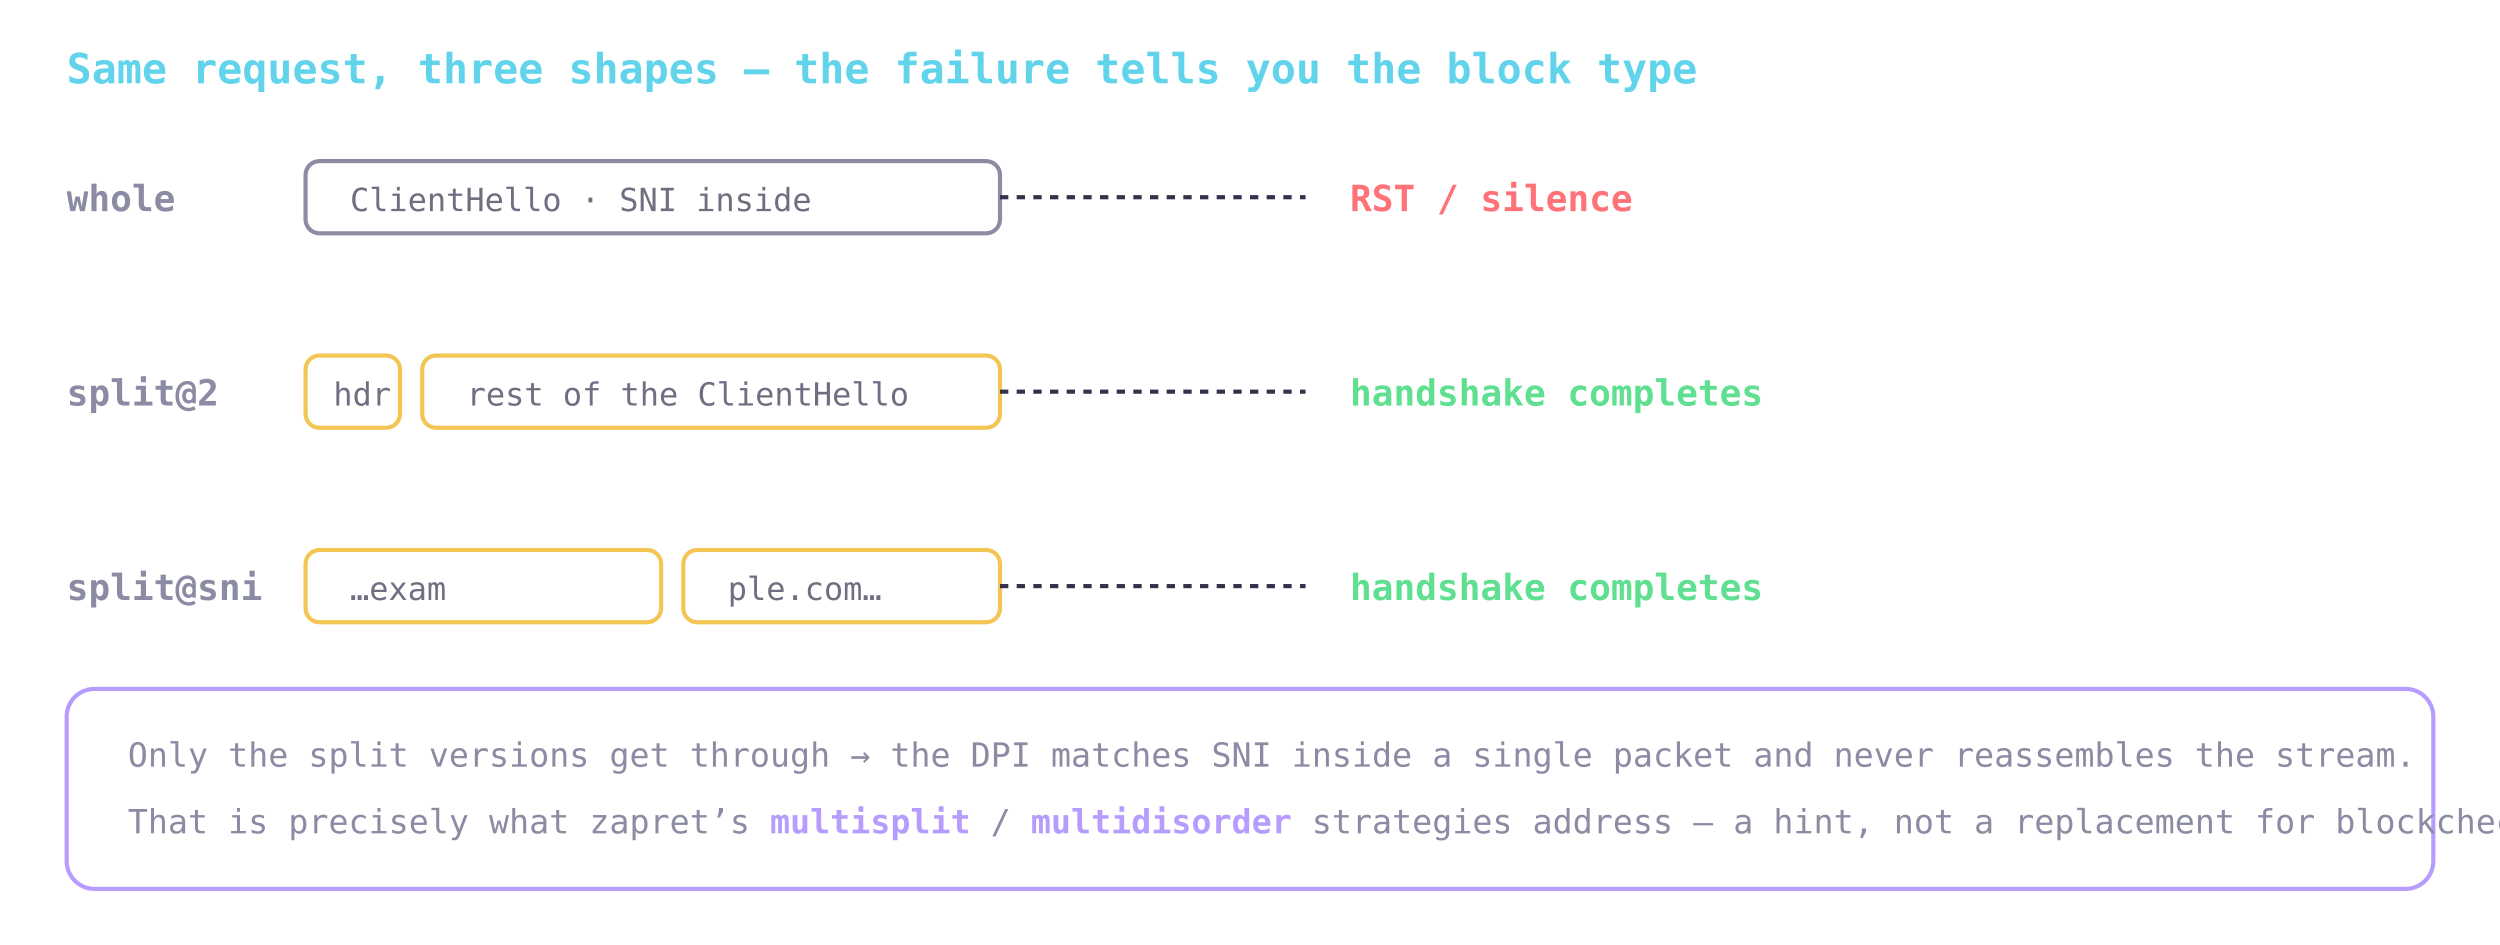
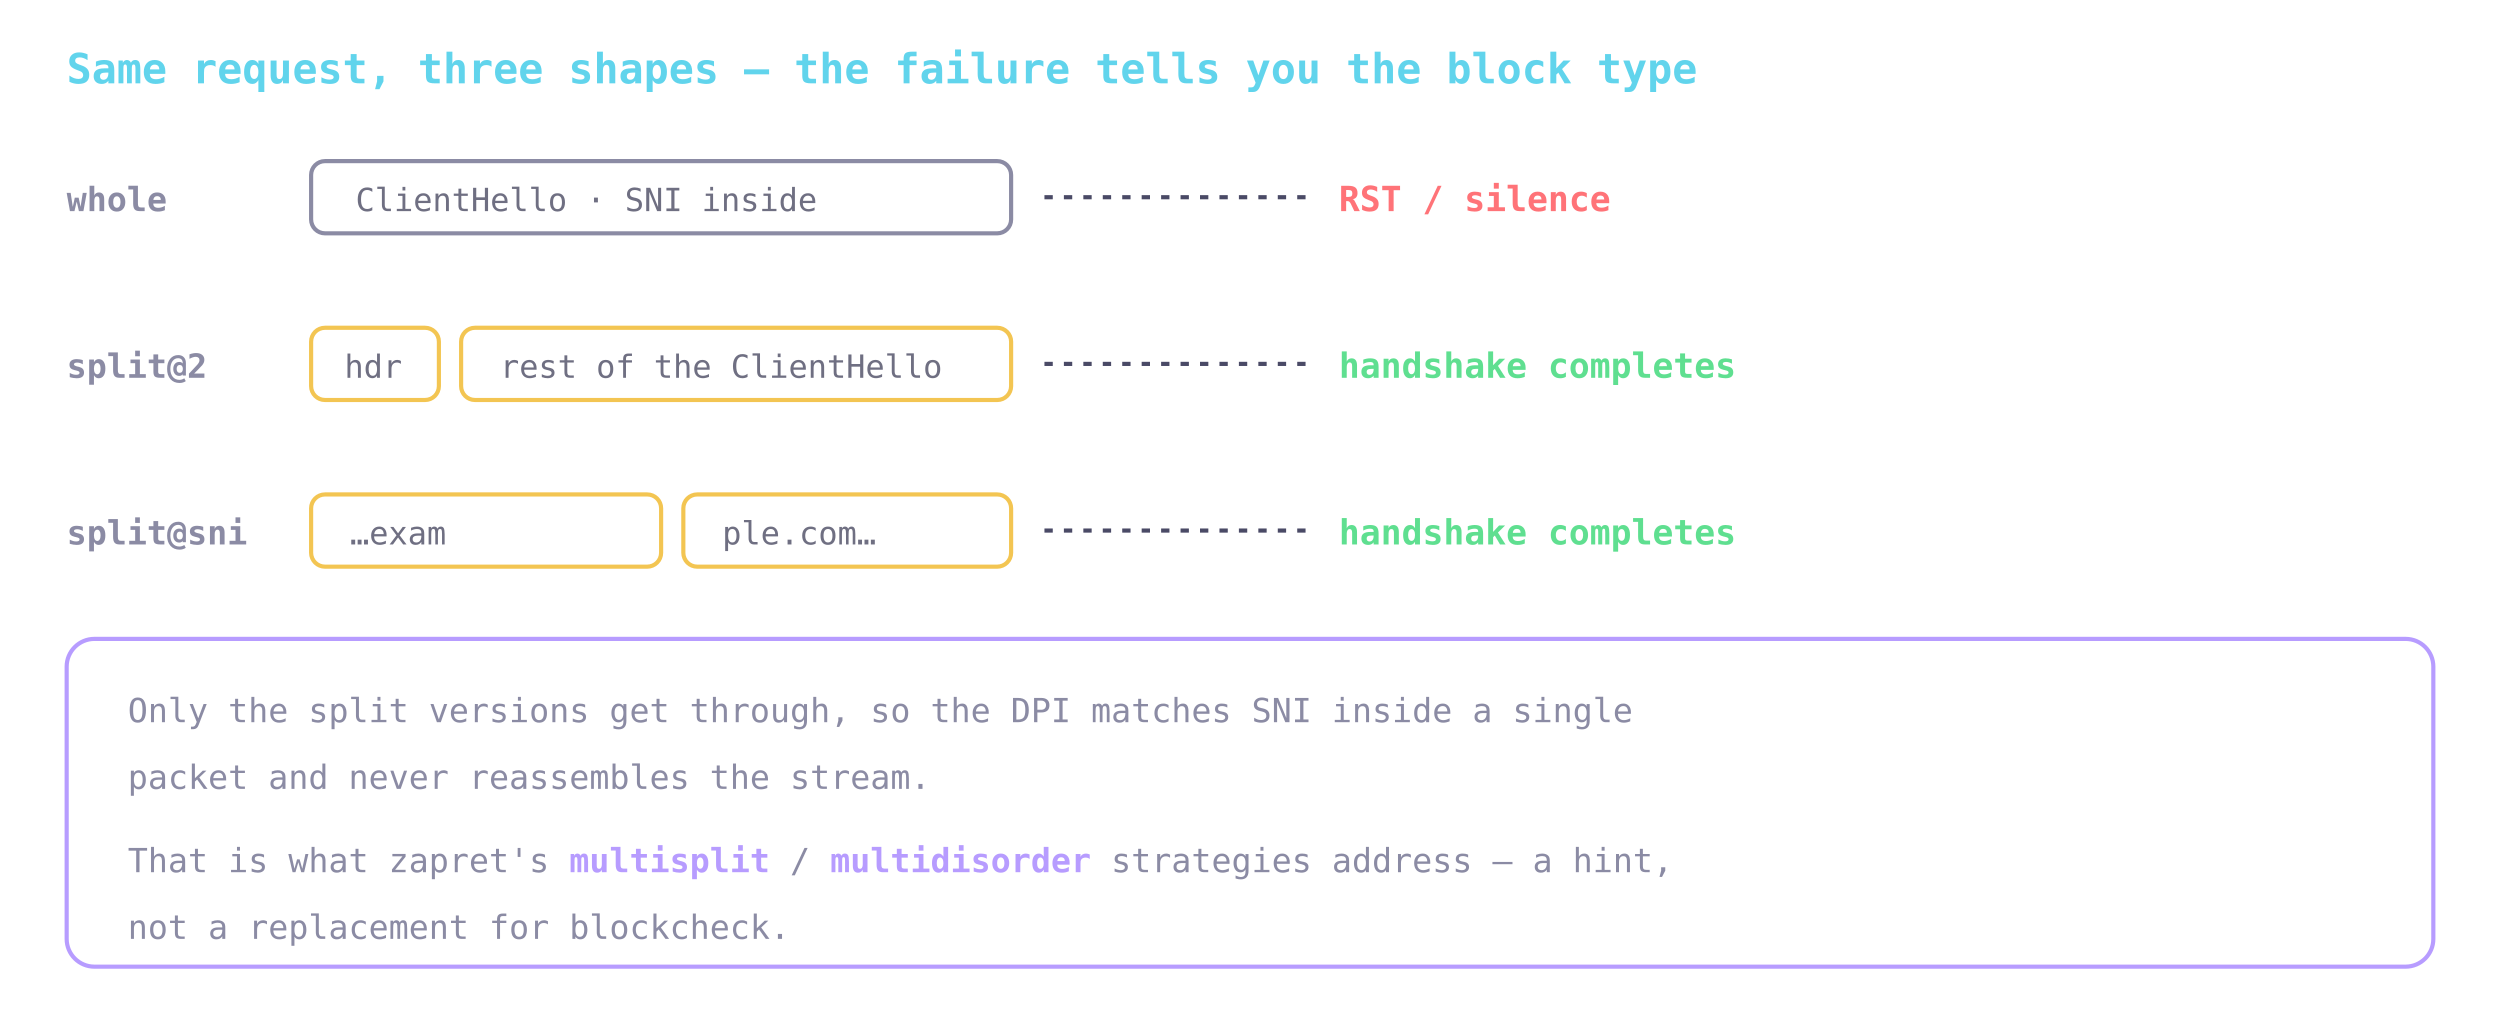
- <svg xmlns="http://www.w3.org/2000/svg" viewBox="0 0 900 340" width="900" height="340" role="img" aria-label="Telling block types apart with a split ClientHello">
+ <svg xmlns="http://www.w3.org/2000/svg" viewBox="0 0 900 366" width="900" height="366" role="img" aria-label="Telling block types apart with a split ClientHello">
  <style>
    .t { font-family: ui-monospace,SFMono-Regular,Menlo,monospace; }
    .h { font-size: 15px; font-weight: 700; }
-     .n { font-size: 13px; font-weight: 700; }
+     .n { font-size: 12.5px; font-weight: 700; }
    .b { font-size: 12px; fill: #8b8ba4; }
-     .s { font-size: 11.5px; fill: #6f6f82; }
+     .l { font-size: 12px; font-weight: 700; fill: #8b8ba4; }
+     .p { font-size: 11.5px; fill: #6f6f82; }
  </style>
  <text class="t h" x="24" y="30" fill="#61d4ec">Same request, three shapes — the failure tells you the block type</text>
-   <text class="t n" x="24" y="76" fill="#8b8ba4">whole</text>
-   <rect x="110" y="58" width="250" height="26" rx="5" fill="none" stroke="#8b8ba4" stroke-width="1.5" />
-   <text class="t s" x="126" y="76">ClientHello · SNI inside</text>
-   <line x1="360" y1="71" x2="470" y2="71" stroke="#32324a" stroke-width="1.5" stroke-dasharray="3 3" />
-   <text class="t n" x="486" y="76" fill="#ff7378">RST / silence</text>
-   <text class="t n" x="24" y="146" fill="#8b8ba4">split@2</text>
-   <rect x="110" y="128" width="34" height="26" rx="5" fill="none" stroke="#f3c552" stroke-width="1.5" />
-   <rect x="152" y="128" width="208" height="26" rx="5" fill="none" stroke="#f3c552" stroke-width="1.5" />
-   <text class="t s" x="120" y="146">hdr</text>
-   <text class="t s" x="168" y="146">rest of the ClientHello</text>
-   <line x1="360" y1="141" x2="470" y2="141" stroke="#32324a" stroke-width="1.5" stroke-dasharray="3 3" />
-   <text class="t n" x="486" y="146" fill="#5fdf90">handshake completes</text>
-   <text class="t n" x="24" y="216" fill="#8b8ba4">split@sni</text>
-   <rect x="110" y="198" width="128" height="26" rx="5" fill="none" stroke="#f3c552" stroke-width="1.5" />
-   <rect x="246" y="198" width="114" height="26" rx="5" fill="none" stroke="#f3c552" stroke-width="1.5" />
-   <text class="t s" x="126" y="216">…exam</text>
-   <text class="t s" x="262" y="216">ple.com…</text>
-   <line x1="360" y1="211" x2="470" y2="211" stroke="#32324a" stroke-width="1.5" stroke-dasharray="3 3" />
-   <text class="t n" x="486" y="216" fill="#5fdf90">handshake completes</text>
-   <rect x="24" y="248" width="852" height="72" rx="10" fill="none" stroke="#b79cff" stroke-width="1.5" />
-   <text class="t b" x="46" y="276">Only the split versions get through → the DPI matches SNI inside a single packet and never reassembles the stream.</text>
-   <text class="t b" x="46" y="300">That is precisely what zapret’s <tspan fill="#b79cff" font-weight="700">multisplit</tspan> / <tspan fill="#b79cff" font-weight="700">multidisorder</tspan> strategies address — a hint, not a replacement for blockcheck.</text>
+   <text class="t l" x="24" y="76">whole</text>
+   <rect x="112" y="58" width="252" height="26" rx="5" fill="none" stroke="#8b8ba4" stroke-width="1.5" />
+   <text class="t p" x="128" y="76">ClientHello · SNI inside</text>
+   <line x1="376" y1="71" x2="470" y2="71" stroke="#4a4a66" stroke-width="1.5" stroke-dasharray="3 4" />
+   <text class="t n" x="482" y="76" fill="#ff7378">RST / silence</text>
+   <text class="t l" x="24" y="136" fill="#f3c552">split@2</text>
+   <rect x="112" y="118" width="46" height="26" rx="5" fill="none" stroke="#f3c552" stroke-width="1.5" />
+   <text class="t p" x="124" y="136">hdr</text>
+   <rect x="166" y="118" width="198" height="26" rx="5" fill="none" stroke="#f3c552" stroke-width="1.5" />
+   <text class="t p" x="180" y="136">rest of the ClientHello</text>
+   <line x1="376" y1="131" x2="470" y2="131" stroke="#4a4a66" stroke-width="1.5" stroke-dasharray="3 4" />
+   <text class="t n" x="482" y="136" fill="#5fdf90">handshake completes</text>
+   <text class="t l" x="24" y="196" fill="#f3c552">split@sni</text>
+   <rect x="112" y="178" width="126" height="26" rx="5" fill="none" stroke="#f3c552" stroke-width="1.5" />
+   <text class="t p" x="126" y="196">…exam</text>
+   <rect x="246" y="178" width="118" height="26" rx="5" fill="none" stroke="#f3c552" stroke-width="1.5" />
+   <text class="t p" x="260" y="196">ple.com…</text>
+   <line x1="376" y1="191" x2="470" y2="191" stroke="#4a4a66" stroke-width="1.5" stroke-dasharray="3 4" />
+   <text class="t n" x="482" y="196" fill="#5fdf90">handshake completes</text>
+   <rect x="24" y="230" width="852" height="118" rx="10" fill="none" stroke="#b79cff" stroke-width="1.5" />
+   <text class="t b" x="46" y="260">Only the split versions get through, so the DPI matches SNI inside a single</text>
+   <text class="t b" x="46" y="284">packet and never reassembles the stream.</text>
+   <text class="t b" x="46" y="314">That is what zapret's <tspan fill="#b79cff" font-weight="700">multisplit</tspan> / <tspan fill="#b79cff" font-weight="700">multidisorder</tspan> strategies address — a hint,</text>
+   <text class="t b" x="46" y="338">not a replacement for blockcheck.</text>
</svg>
